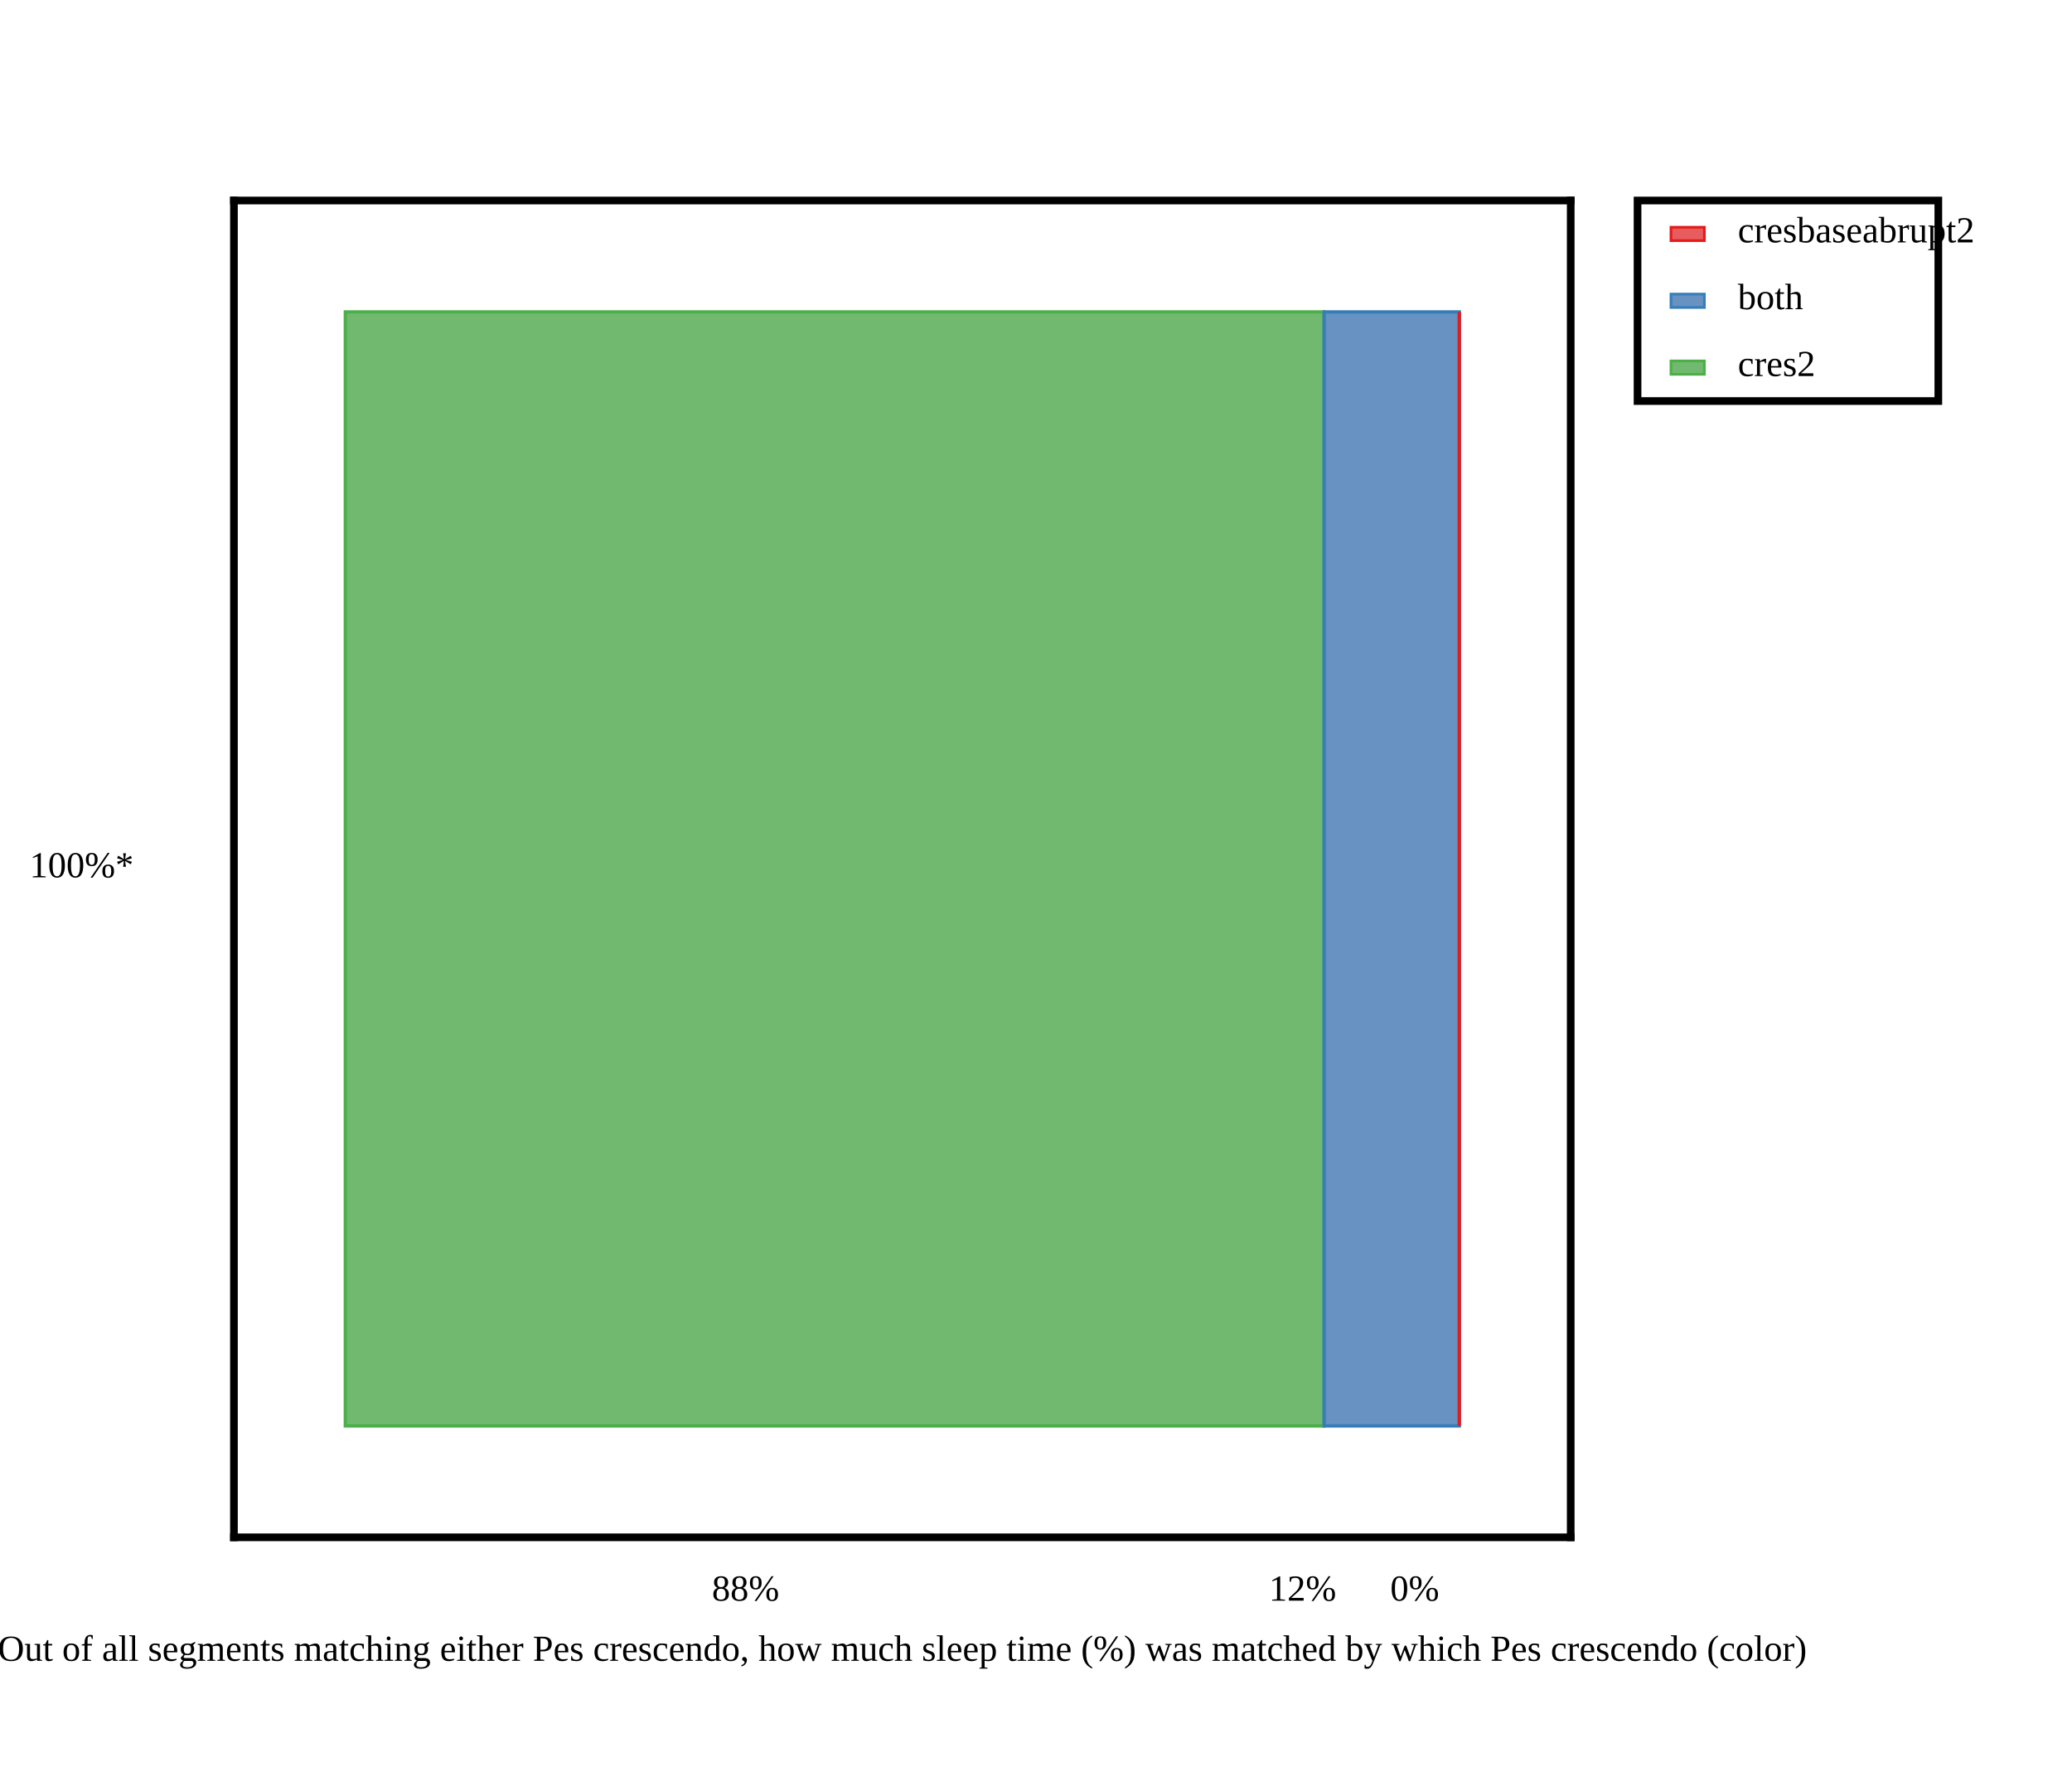
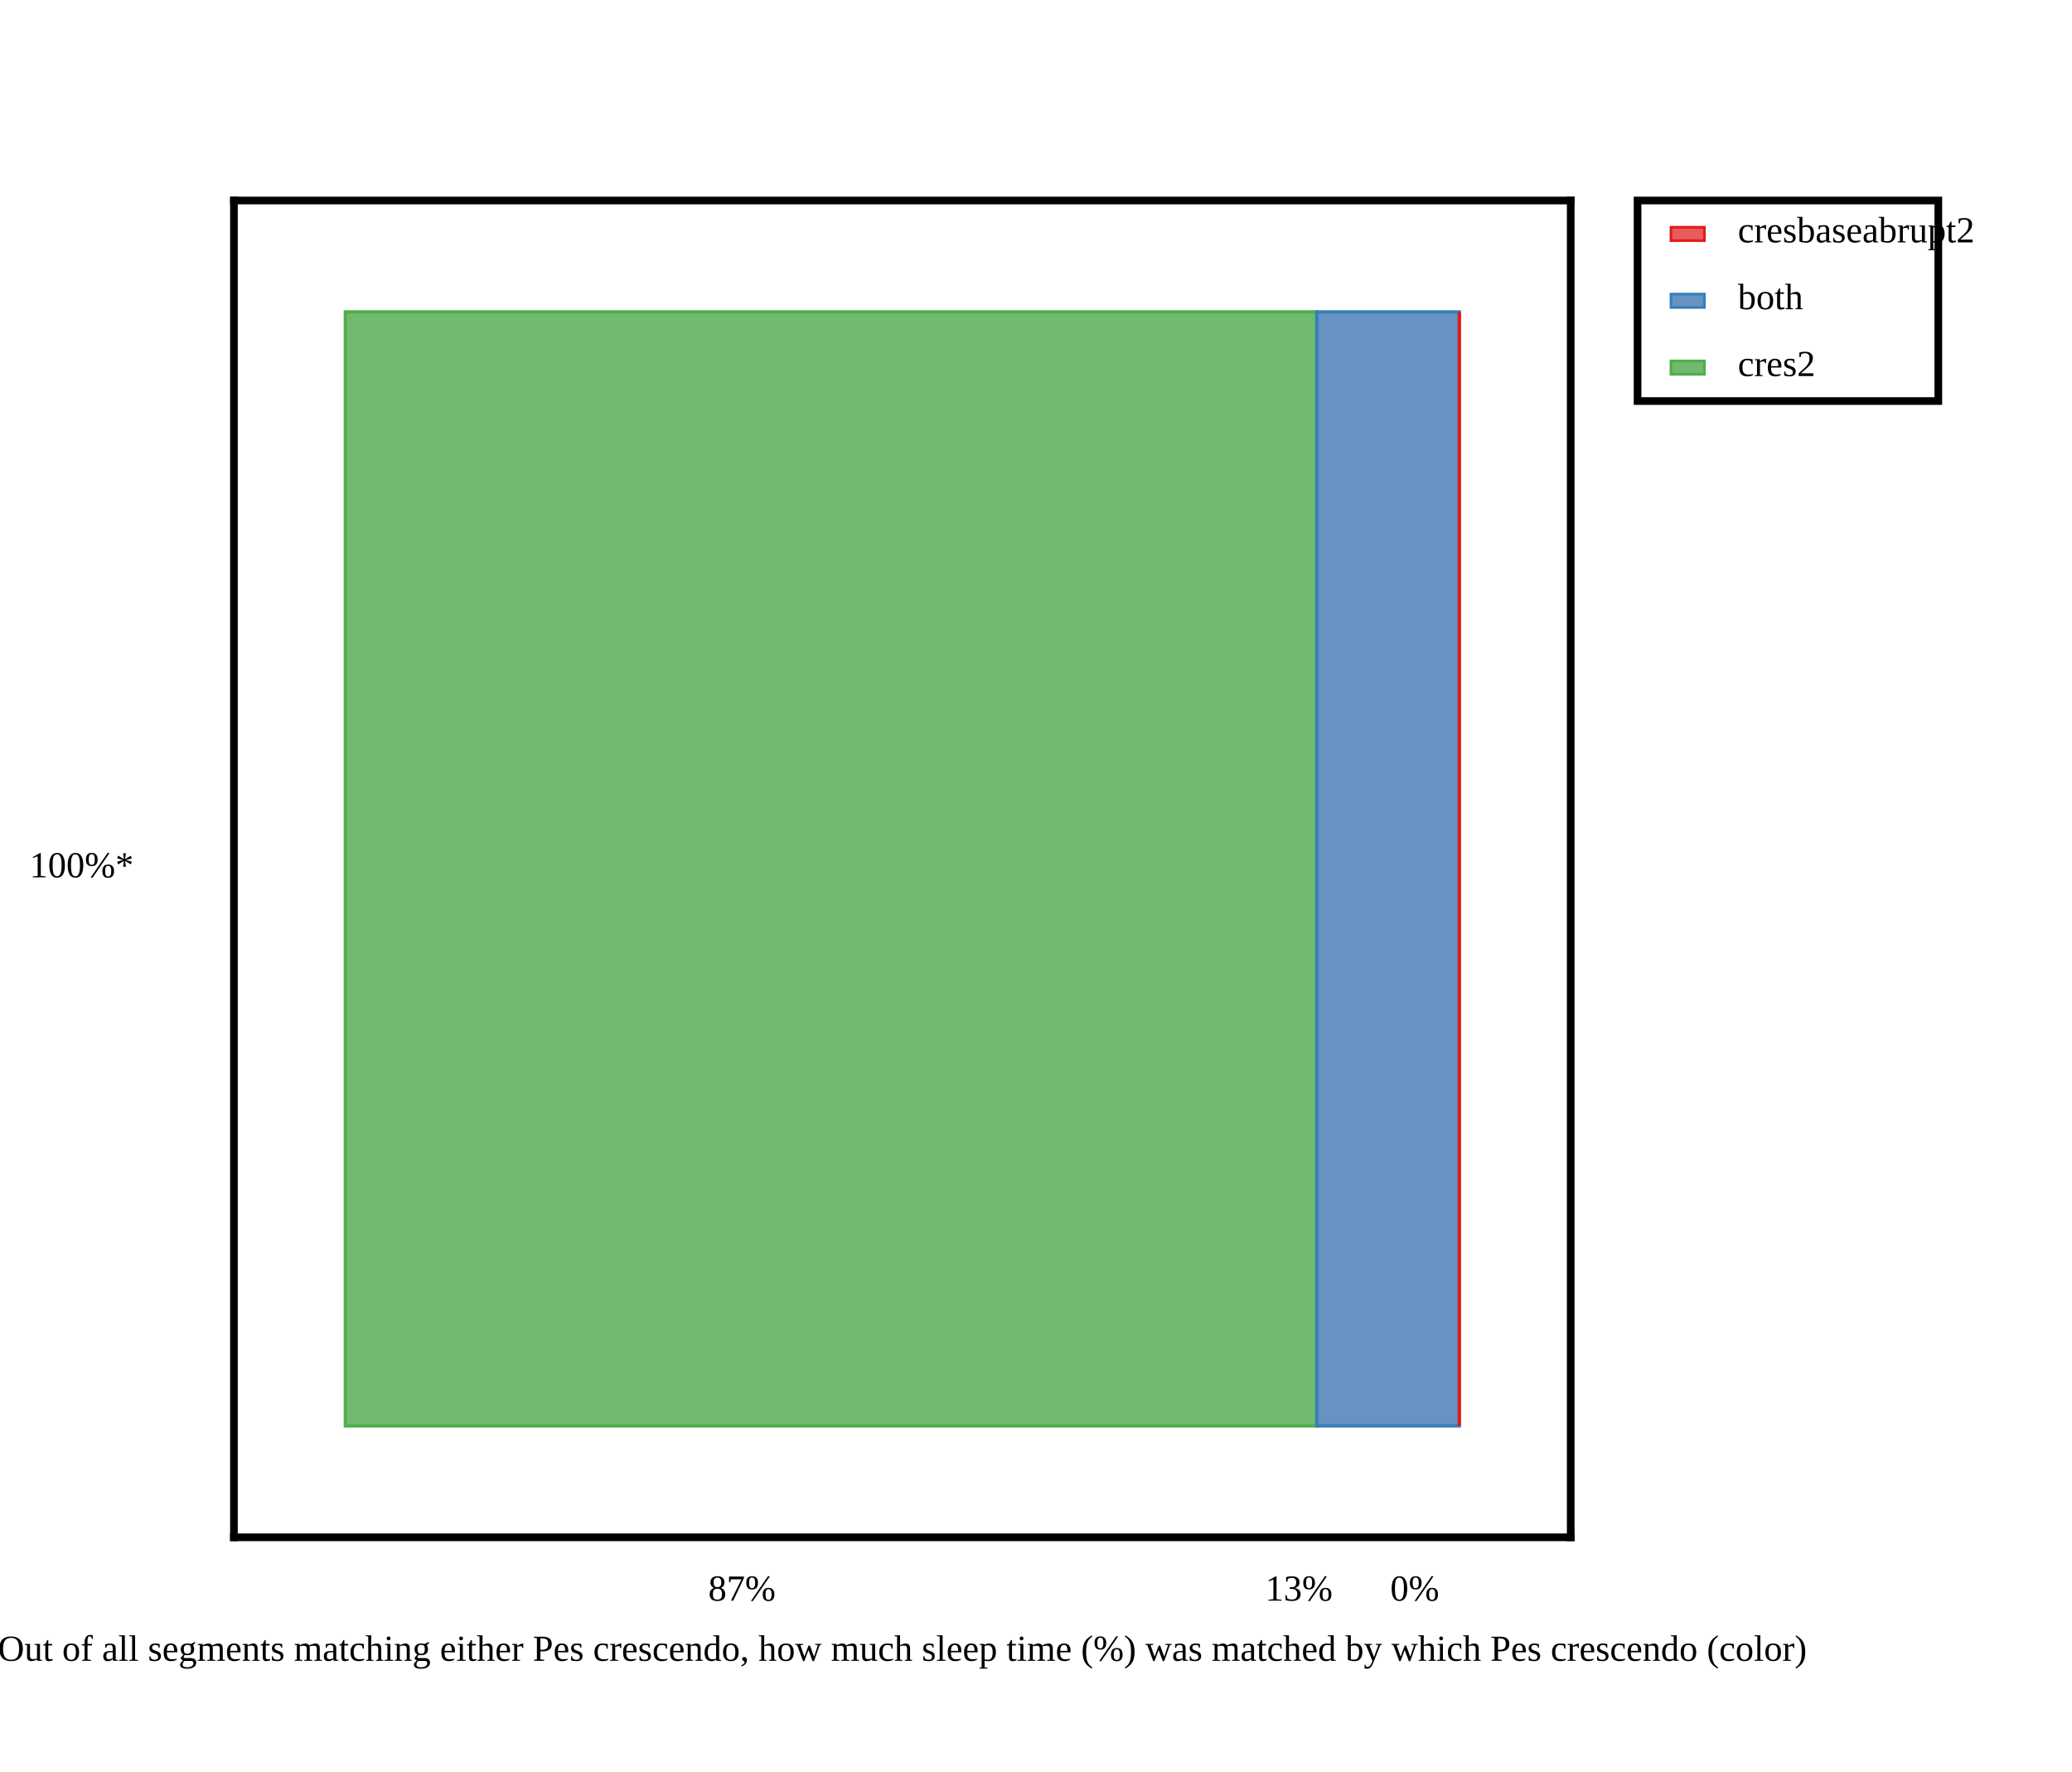
<svg xmlns="http://www.w3.org/2000/svg" height="530" stroke-opacity="1" viewBox="0.0 0.0 620 530.0" font-size="1" width="620" stroke="rgb(0,0,0)" version="1.1">
  <defs />
  <g stroke-linejoin="miter" stroke-opacity="1.0" fill-opacity="0.0" stroke="rgb(0,0,0)" stroke-width="2.293" fill="rgb(0,0,0)" stroke-linecap="square" stroke-miterlimit="10.0">
    <path d="M 70,460 v -400 M 470,460 v -400 " />
  </g>
  <g stroke-linejoin="miter" stroke-opacity="1.0" fill-opacity="1.0" font-size="11.0px" stroke="rgb(0,0,0)" stroke-width="2.293" fill="rgb(0,0,0)" stroke-linecap="butt" stroke-miterlimit="10.0">
    <text dominant-baseline="middle" transform="matrix(1,0,0,1,40,260)" stroke="none" text-anchor="end">100%*</text>
  </g>
  <g stroke-linejoin="miter" stroke-opacity="1.0" fill-opacity="0.0" stroke="rgb(0,0,0)" stroke-width="2.293" fill="rgb(0,0,0)" stroke-linecap="square" stroke-miterlimit="10.0">
    <path d="M 70,460 h 400 M 70,60 h 400 " />
  </g>
  <g stroke-linejoin="miter" stroke-opacity="1.0" fill-opacity="1.0" font-size="11.0px" stroke="rgb(0,0,0)" stroke-width="2.293" fill="rgb(0,0,0)" stroke-linecap="butt" stroke-miterlimit="10.0">
    <text dominant-baseline="text-before-edge" transform="matrix(1,0,0,1,270,490)" stroke="none" text-anchor="middle">Out of all segments matching either Pes crescendo, how much sleep time (%) was matched by which Pes crescendo (color)</text>
  </g>
  <g stroke-linejoin="miter" stroke-opacity="1.0" fill-opacity="1.0" font-size="11.0px" stroke="rgb(0,0,0)" stroke-width="2.293" fill="rgb(0,0,0)" stroke-linecap="butt" stroke-miterlimit="10.0">
    <text dominant-baseline="text-before-edge" transform="matrix(1,0,0,1,423.3333,472)" stroke="none" text-anchor="middle">0%</text>
  </g>
  <g stroke-linejoin="miter" stroke-opacity="1.0" fill-opacity="1.0" font-size="11.0px" stroke="rgb(0,0,0)" stroke-width="2.293" fill="rgb(0,0,0)" stroke-linecap="butt" stroke-miterlimit="10.0">
-     <text dominant-baseline="text-before-edge" transform="matrix(1,0,0,1,389.7722,472)" stroke="none" text-anchor="middle">12%</text>
+     <text dominant-baseline="text-before-edge" transform="matrix(1,0,0,1,388.6834,472)" stroke="none" text-anchor="middle">13%</text>
  </g>
  <g stroke-linejoin="miter" stroke-opacity="1.0" fill-opacity="1.0" font-size="11.0px" stroke="rgb(0,0,0)" stroke-width="2.293" fill="rgb(0,0,0)" stroke-linecap="butt" stroke-miterlimit="10.0">
-     <text dominant-baseline="text-before-edge" transform="matrix(1,0,0,1,223.1055,472)" stroke="none" text-anchor="middle">88%</text>
+     <text dominant-baseline="text-before-edge" transform="matrix(1,0,0,1,222.0167,472)" stroke="none" text-anchor="middle">87%</text>
  </g>
  <g stroke-linejoin="miter" stroke-opacity="1.0" fill-opacity="1.0" stroke="rgb(77,175,74)" stroke-width="1.0" fill="rgb(114,185,112)" stroke-linecap="butt" stroke-miterlimit="10.0">
    <defs>
      <clipPath id="crescresbaseabruptmyClip1">
        <path d="M 470,460 l -0,-400 h -400 l -0,400 Z" />
      </clipPath>
    </defs>
    <g clip-path="url(#crescresbaseabruptmyClip1)">
-       <path d="M 103.333,426.667 v -333.333 h 292.878 v 333.333 Z" />
+       <path d="M 103.333,426.667 v -333.333 h 290.7 v 333.333 Z" />
    </g>
  </g>
  <g stroke-linejoin="miter" stroke-opacity="1.0" fill-opacity="1.0" stroke="rgb(55,126,184)" stroke-width="1.0" fill="rgb(103,146,193)" stroke-linecap="butt" stroke-miterlimit="10.0">
    <defs>
      <clipPath id="crescresbaseabruptmyClip2">
        <path d="M 470,460 l -0,-400 h -400 l -0,400 Z" />
      </clipPath>
    </defs>
    <g clip-path="url(#crescresbaseabruptmyClip2)">
-       <path d="M 396.211,426.667 v -333.333 h 40.456 v 333.333 Z" />
+       <path d="M 394.033,426.667 v -333.333 h 42.633 v 333.333 Z" />
    </g>
  </g>
  <g stroke-linejoin="miter" stroke-opacity="1.0" fill-opacity="1.0" stroke="rgb(228,26,28)" stroke-width="1.0" fill="rgb(231,93,93)" stroke-linecap="butt" stroke-miterlimit="10.0">
    <defs>
      <clipPath id="crescresbaseabruptmyClip3">
        <path d="M 470,460 l -0,-400 h -400 l -0,400 Z" />
      </clipPath>
    </defs>
    <g clip-path="url(#crescresbaseabruptmyClip3)">
      <path d="M 436.667,426.667 v -333.333 h 0 v 333.333 Z" />
    </g>
  </g>
  <g stroke-linejoin="miter" stroke-opacity="1.0" fill-opacity="1.0" font-size="11.0px" stroke="rgb(0,0,0)" stroke-width="2.293" fill="rgb(0,0,0)" stroke-linecap="butt" stroke-miterlimit="10.0">
    <text dominant-baseline="text-after-edge" transform="matrix(1,0,0,1,270,40)" stroke="none" text-anchor="middle" />
  </g>
  <g stroke-linejoin="miter" stroke-opacity="1.0" fill-opacity="0.0" stroke="rgb(0,0,0)" stroke-width="2.293" fill="rgb(0,0,0)" stroke-linecap="butt" stroke-miterlimit="10.0">
    <path d="M 580,120 l -0,-60 h -90 l -0,60 Z" />
  </g>
  <g stroke-linejoin="miter" stroke-opacity="1.0" fill-opacity="1.0" font-size="11.0px" stroke="rgb(0,0,0)" stroke-width="2.293" fill="rgb(0,0,0)" stroke-linecap="butt" stroke-miterlimit="10.0">
    <text dominant-baseline="middle" transform="matrix(1,0,0,1,520,110)" stroke="none" text-anchor="start">cres2</text>
  </g>
  <g stroke-linejoin="miter" stroke-opacity="1.0" fill-opacity="1.0" stroke="rgb(77,175,74)" stroke-width="0.8" fill="rgb(114,185,112)" stroke-linecap="butt" stroke-miterlimit="10.0">
    <path d="M 500,108 l 10,0 v 4 l -10,0 Z" />
  </g>
  <g stroke-linejoin="miter" stroke-opacity="1.0" fill-opacity="1.0" font-size="11.0px" stroke="rgb(0,0,0)" stroke-width="2.293" fill="rgb(0,0,0)" stroke-linecap="butt" stroke-miterlimit="10.0">
    <text dominant-baseline="middle" transform="matrix(1,0,0,1,520,90)" stroke="none" text-anchor="start">both</text>
  </g>
  <g stroke-linejoin="miter" stroke-opacity="1.0" fill-opacity="1.0" stroke="rgb(55,126,184)" stroke-width="0.8" fill="rgb(103,146,193)" stroke-linecap="butt" stroke-miterlimit="10.0">
    <path d="M 500,88 l 10,0 v 4 l -10,0 Z" />
  </g>
  <g stroke-linejoin="miter" stroke-opacity="1.0" fill-opacity="1.0" font-size="11.0px" stroke="rgb(0,0,0)" stroke-width="2.293" fill="rgb(0,0,0)" stroke-linecap="butt" stroke-miterlimit="10.0">
    <text dominant-baseline="middle" transform="matrix(1,0,0,1,520,70)" stroke="none" text-anchor="start">cresbaseabrupt2</text>
  </g>
  <g stroke-linejoin="miter" stroke-opacity="1.0" fill-opacity="1.0" stroke="rgb(228,26,28)" stroke-width="0.8" fill="rgb(231,93,93)" stroke-linecap="butt" stroke-miterlimit="10.0">
    <path d="M 500,68 l 10,0 v 4 l -10,0 Z" />
  </g>
</svg>
